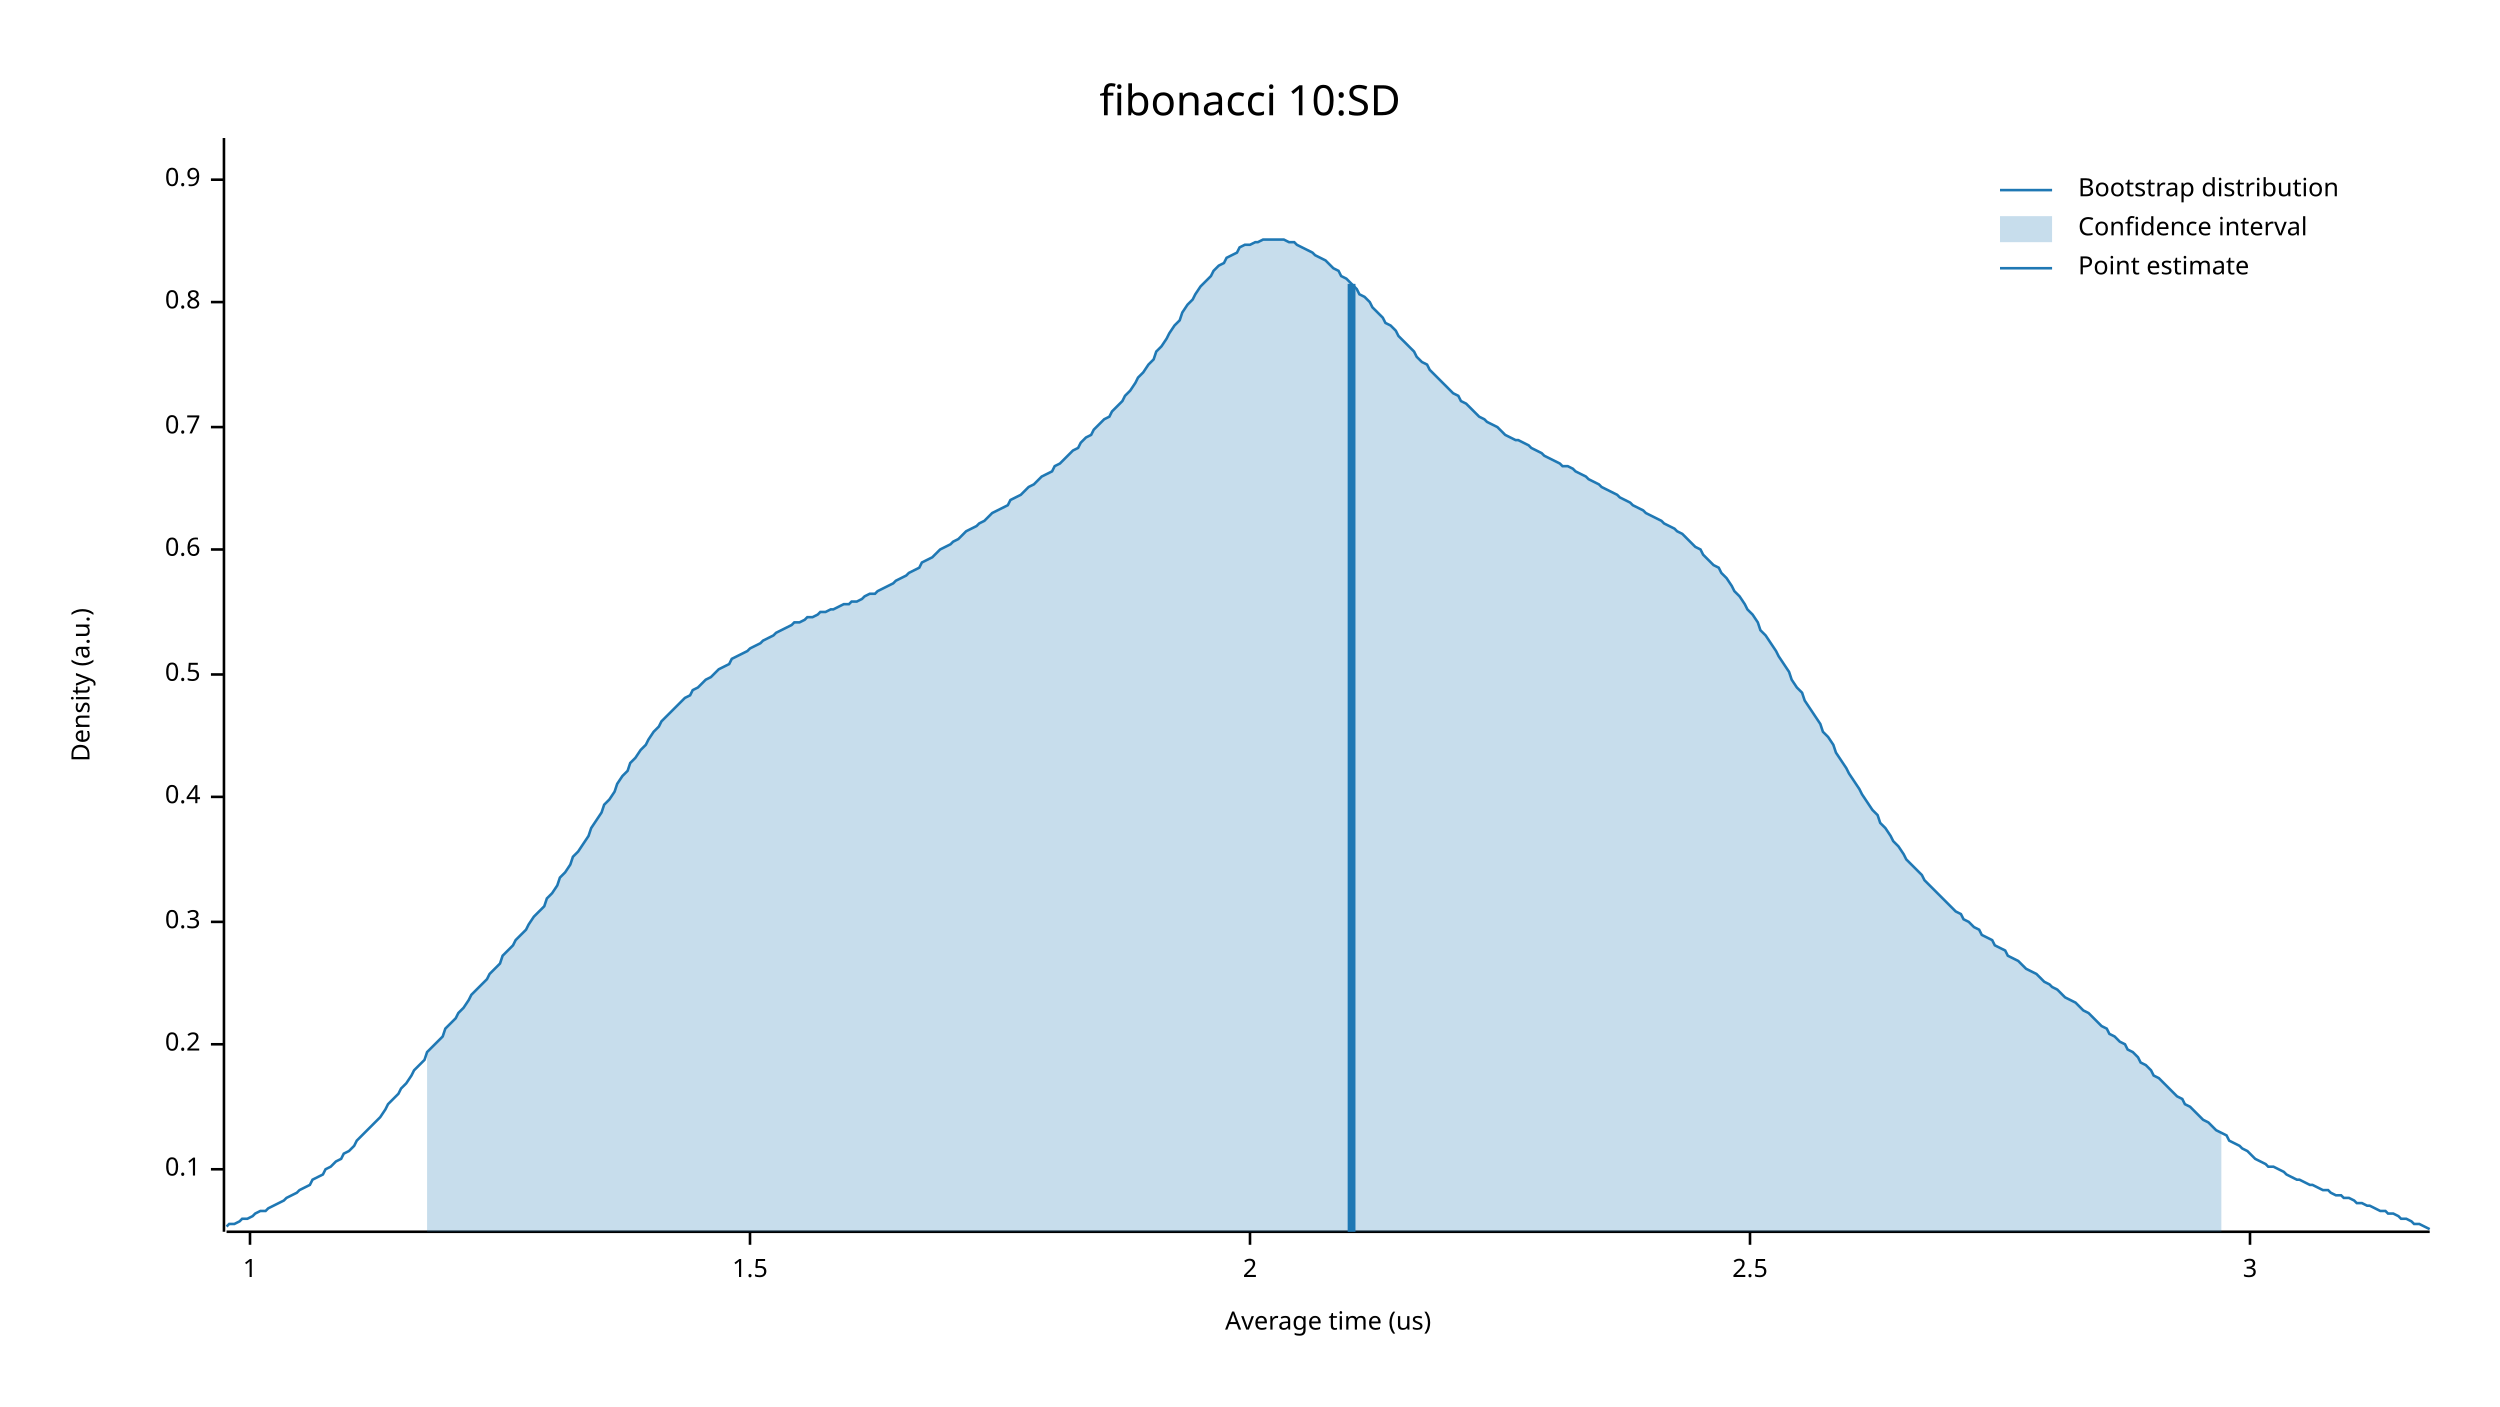
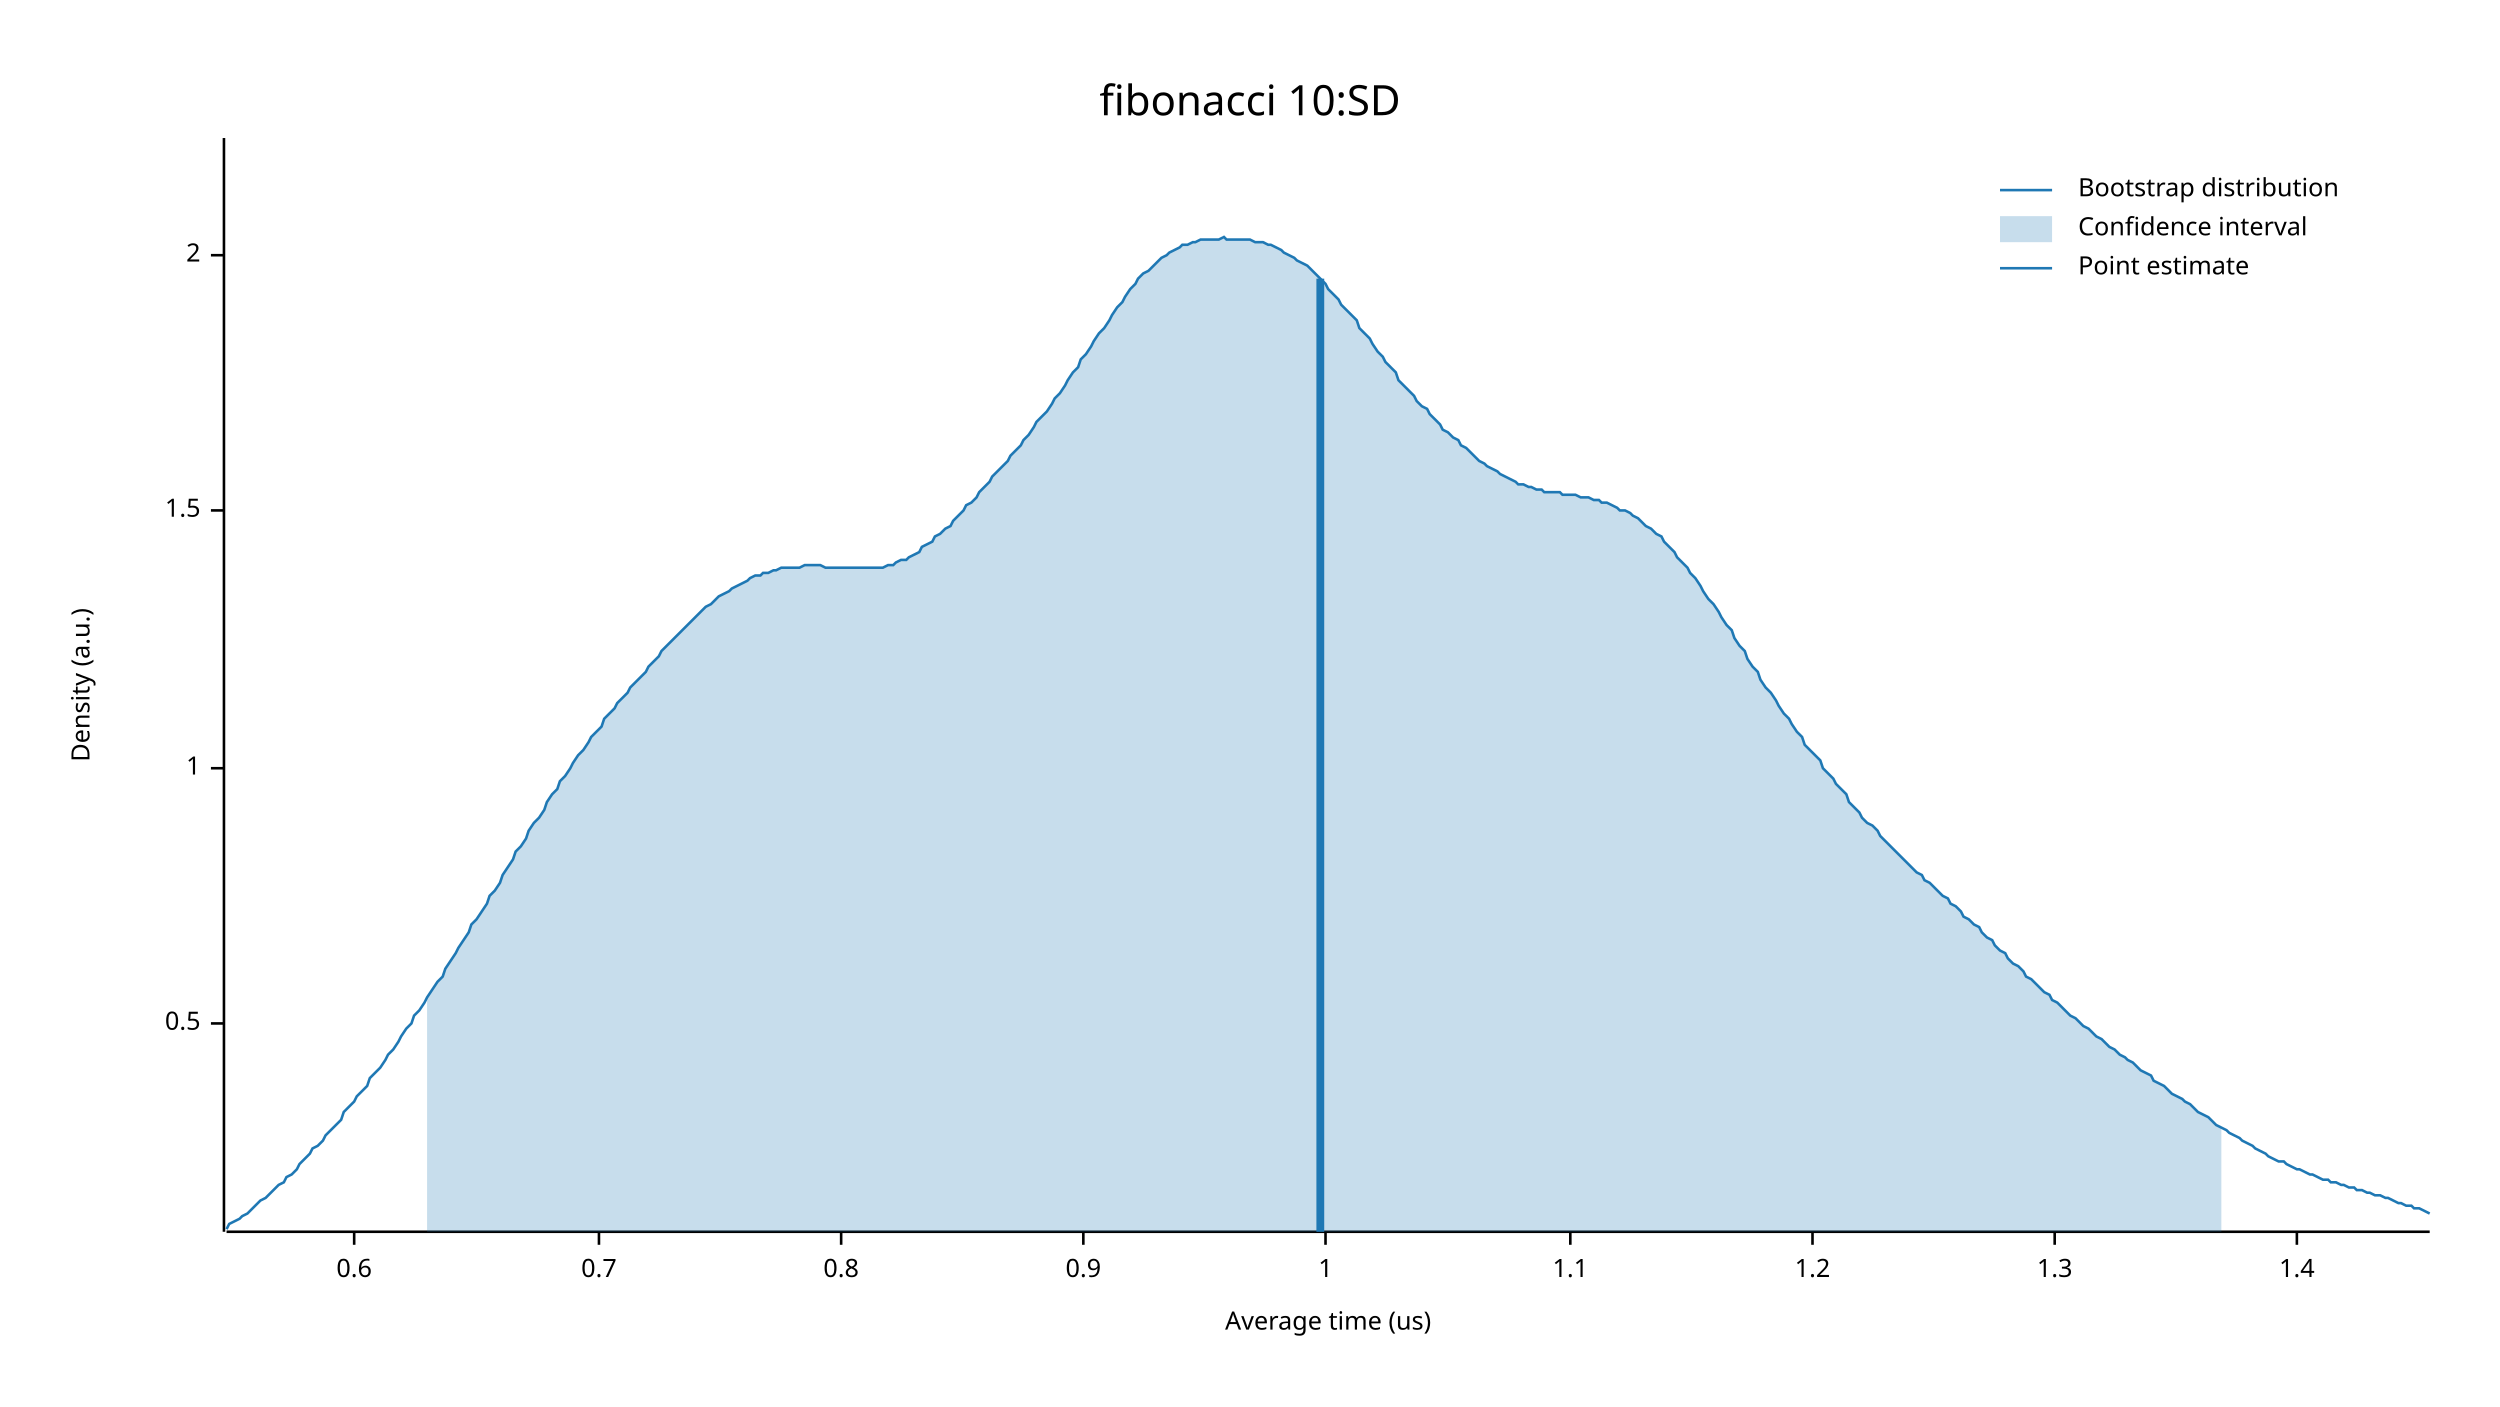
<svg xmlns="http://www.w3.org/2000/svg" width="960" height="540">
  <text x="480" y="32" dy="0.76em" text-anchor="middle" font-family="sans-serif" font-size="16.129" opacity="1" fill="#000000">
fibonacci 10:SD
</text>
  <text x="27" y="263" dy="0.76em" text-anchor="middle" font-family="sans-serif" font-size="9.677" opacity="1" fill="#000000" transform="rotate(270, 27, 263)">
Density (a.u.)
</text>
  <text x="510" y="513" dy="-0.5ex" text-anchor="middle" font-family="sans-serif" font-size="9.677" opacity="1" fill="#000000">
Average time (us)
</text>
  <polyline fill="none" opacity="1" stroke="#000000" stroke-width="1" points="86,53 86,473 " />
-   <text x="77" y="449" dy="0.5ex" text-anchor="end" font-family="sans-serif" font-size="9.677" opacity="1" fill="#000000">
- 0.1
- </text>
-   <polyline fill="none" opacity="1" stroke="#000000" stroke-width="1" points="81,449 86,449 " />
-   <text x="77" y="401" dy="0.5ex" text-anchor="end" font-family="sans-serif" font-size="9.677" opacity="1" fill="#000000">
- 0.2
- </text>
-   <polyline fill="none" opacity="1" stroke="#000000" stroke-width="1" points="81,401 86,401 " />
-   <text x="77" y="354" dy="0.5ex" text-anchor="end" font-family="sans-serif" font-size="9.677" opacity="1" fill="#000000">
- 0.3
- </text>
-   <polyline fill="none" opacity="1" stroke="#000000" stroke-width="1" points="81,354 86,354 " />
-   <text x="77" y="306" dy="0.5ex" text-anchor="end" font-family="sans-serif" font-size="9.677" opacity="1" fill="#000000">
- 0.4
- </text>
-   <polyline fill="none" opacity="1" stroke="#000000" stroke-width="1" points="81,306 86,306 " />
-   <text x="77" y="259" dy="0.5ex" text-anchor="end" font-family="sans-serif" font-size="9.677" opacity="1" fill="#000000">
+   <text x="77" y="393" dy="0.5ex" text-anchor="end" font-family="sans-serif" font-size="9.677" opacity="1" fill="#000000">
0.5
</text>
-   <polyline fill="none" opacity="1" stroke="#000000" stroke-width="1" points="81,259 86,259 " />
-   <text x="77" y="211" dy="0.5ex" text-anchor="end" font-family="sans-serif" font-size="9.677" opacity="1" fill="#000000">
+   <polyline fill="none" opacity="1" stroke="#000000" stroke-width="1" points="81,393 86,393 " />
+   <text x="77" y="295" dy="0.5ex" text-anchor="end" font-family="sans-serif" font-size="9.677" opacity="1" fill="#000000">
+ 1
+ </text>
+   <polyline fill="none" opacity="1" stroke="#000000" stroke-width="1" points="81,295 86,295 " />
+   <text x="77" y="196" dy="0.5ex" text-anchor="end" font-family="sans-serif" font-size="9.677" opacity="1" fill="#000000">
+ 1.5
+ </text>
+   <polyline fill="none" opacity="1" stroke="#000000" stroke-width="1" points="81,196 86,196 " />
+   <text x="77" y="98" dy="0.5ex" text-anchor="end" font-family="sans-serif" font-size="9.677" opacity="1" fill="#000000">
+ 2
+ </text>
+   <polyline fill="none" opacity="1" stroke="#000000" stroke-width="1" points="81,98 86,98 " />
+   <polyline fill="none" opacity="1" stroke="#000000" stroke-width="1" points="87,473 933,473 " />
+   <text x="136" y="483" dy="0.76em" text-anchor="middle" font-family="sans-serif" font-size="9.677" opacity="1" fill="#000000">
0.6
</text>
-   <polyline fill="none" opacity="1" stroke="#000000" stroke-width="1" points="81,211 86,211 " />
-   <text x="77" y="164" dy="0.5ex" text-anchor="end" font-family="sans-serif" font-size="9.677" opacity="1" fill="#000000">
+   <polyline fill="none" opacity="1" stroke="#000000" stroke-width="1" points="136,473 136,478 " />
+   <text x="230" y="483" dy="0.76em" text-anchor="middle" font-family="sans-serif" font-size="9.677" opacity="1" fill="#000000">
0.7
</text>
-   <polyline fill="none" opacity="1" stroke="#000000" stroke-width="1" points="81,164 86,164 " />
-   <text x="77" y="116" dy="0.5ex" text-anchor="end" font-family="sans-serif" font-size="9.677" opacity="1" fill="#000000">
+   <polyline fill="none" opacity="1" stroke="#000000" stroke-width="1" points="230,473 230,478 " />
+   <text x="323" y="483" dy="0.76em" text-anchor="middle" font-family="sans-serif" font-size="9.677" opacity="1" fill="#000000">
0.8
</text>
-   <polyline fill="none" opacity="1" stroke="#000000" stroke-width="1" points="81,116 86,116 " />
-   <text x="77" y="69" dy="0.5ex" text-anchor="end" font-family="sans-serif" font-size="9.677" opacity="1" fill="#000000">
+   <polyline fill="none" opacity="1" stroke="#000000" stroke-width="1" points="323,473 323,478 " />
+   <text x="416" y="483" dy="0.76em" text-anchor="middle" font-family="sans-serif" font-size="9.677" opacity="1" fill="#000000">
0.9
</text>
-   <polyline fill="none" opacity="1" stroke="#000000" stroke-width="1" points="81,69 86,69 " />
-   <polyline fill="none" opacity="1" stroke="#000000" stroke-width="1" points="87,473 933,473 " />
-   <text x="96" y="483" dy="0.76em" text-anchor="middle" font-family="sans-serif" font-size="9.677" opacity="1" fill="#000000">
+   <polyline fill="none" opacity="1" stroke="#000000" stroke-width="1" points="416,473 416,478 " />
+   <text x="509" y="483" dy="0.76em" text-anchor="middle" font-family="sans-serif" font-size="9.677" opacity="1" fill="#000000">
1
</text>
-   <polyline fill="none" opacity="1" stroke="#000000" stroke-width="1" points="96,473 96,478 " />
-   <text x="288" y="483" dy="0.76em" text-anchor="middle" font-family="sans-serif" font-size="9.677" opacity="1" fill="#000000">
- 1.5
+   <polyline fill="none" opacity="1" stroke="#000000" stroke-width="1" points="509,473 509,478 " />
+   <text x="603" y="483" dy="0.76em" text-anchor="middle" font-family="sans-serif" font-size="9.677" opacity="1" fill="#000000">
+ 1.1
</text>
-   <polyline fill="none" opacity="1" stroke="#000000" stroke-width="1" points="288,473 288,478 " />
-   <text x="480" y="483" dy="0.76em" text-anchor="middle" font-family="sans-serif" font-size="9.677" opacity="1" fill="#000000">
- 2
+   <polyline fill="none" opacity="1" stroke="#000000" stroke-width="1" points="603,473 603,478 " />
+   <text x="696" y="483" dy="0.76em" text-anchor="middle" font-family="sans-serif" font-size="9.677" opacity="1" fill="#000000">
+ 1.2
</text>
-   <polyline fill="none" opacity="1" stroke="#000000" stroke-width="1" points="480,473 480,478 " />
-   <text x="672" y="483" dy="0.76em" text-anchor="middle" font-family="sans-serif" font-size="9.677" opacity="1" fill="#000000">
- 2.5
+   <polyline fill="none" opacity="1" stroke="#000000" stroke-width="1" points="696,473 696,478 " />
+   <text x="789" y="483" dy="0.76em" text-anchor="middle" font-family="sans-serif" font-size="9.677" opacity="1" fill="#000000">
+ 1.3
</text>
-   <polyline fill="none" opacity="1" stroke="#000000" stroke-width="1" points="672,473 672,478 " />
-   <text x="864" y="483" dy="0.76em" text-anchor="middle" font-family="sans-serif" font-size="9.677" opacity="1" fill="#000000">
- 3
+   <polyline fill="none" opacity="1" stroke="#000000" stroke-width="1" points="789,473 789,478 " />
+   <text x="882" y="483" dy="0.76em" text-anchor="middle" font-family="sans-serif" font-size="9.677" opacity="1" fill="#000000">
+ 1.4
</text>
-   <polyline fill="none" opacity="1" stroke="#000000" stroke-width="1" points="864,473 864,478 " />
-   <polyline fill="none" opacity="1" stroke="#1F78B4" stroke-width="1" points="87,471 88,470 90,470 92,469 93,468 95,468 97,467 98,466 100,465 102,465 103,464 105,463 107,462 109,461 110,460 112,459 114,458 115,457 117,456 119,455 120,453 122,452 124,451 125,449 127,448 129,446 131,445 132,443 134,442 136,440 137,438 139,436 141,434 142,433 144,431 146,429 148,426 149,424 151,422 153,420 154,418 156,416 158,413 159,411 161,409 163,407 164,404 166,402 168,400 170,398 171,395 173,393 175,391 176,389 178,387 180,384 181,382 183,380 185,378 187,376 188,374 190,372 192,370 193,367 195,365 197,363 198,361 200,359 202,357 203,355 205,352 207,350 209,348 210,345 212,343 214,340 215,337 217,335 219,332 220,329 222,327 224,324 226,321 227,318 229,315 231,312 232,309 234,307 236,304 237,301 239,298 241,296 242,293 244,291 246,288 248,286 249,284 251,281 253,279 254,277 256,275 258,273 259,272 261,270 263,268 265,267 266,265 268,264 270,262 271,261 273,260 275,258 276,257 278,256 280,255 281,253 283,252 285,251 287,250 288,249 290,248 292,247 293,246 295,245 297,244 298,243 300,242 302,241 304,240 305,239 307,239 309,238 310,237 312,237 314,236 315,235 317,235 319,234 320,234 322,233 324,232 326,232 327,231 329,231 331,230 332,229 334,228 336,228 337,227 339,226 341,225 343,224 344,223 346,222 348,221 349,220 351,219 353,218 354,216 356,215 358,214 359,213 361,211 363,210 365,209 366,208 368,207 370,205 371,204 373,203 375,202 376,201 378,200 380,198 381,197 383,196 385,195 387,194 388,192 390,191 392,190 393,189 395,187 397,186 398,185 400,183 402,182 404,181 405,179 407,178 409,176 410,175 412,173 414,172 415,170 417,168 419,167 420,165 422,163 424,161 426,160 427,158 429,156 431,154 432,152 434,150 436,147 437,145 439,143 441,140 443,138 444,135 446,133 448,130 449,128 451,125 453,123 454,120 456,117 458,115 459,113 461,110 463,108 465,106 466,104 468,102 470,101 471,99 473,98 475,97 476,95 478,94 480,94 482,93 483,93 485,92 487,92 488,92 490,92 492,92 493,92 495,93 497,93 498,94 500,95 502,96 504,97 505,98 507,99 509,100 510,101 512,103 514,104 515,106 517,107 519,109 521,111 522,113 524,114 526,116 527,118 529,120 531,122 532,124 534,125 536,127 537,129 539,131 541,133 543,135 544,137 546,139 548,140 549,142 551,144 553,146 554,147 556,149 558,151 560,152 561,154 563,155 565,157 566,158 568,160 570,161 571,162 573,163 575,164 576,165 578,167 580,168 582,169 583,169 585,170 587,171 588,172 590,173 592,174 593,175 595,176 597,177 599,178 600,179 602,179 604,180 605,181 607,182 609,183 610,184 612,185 614,186 615,187 617,188 619,189 621,190 622,191 624,192 626,193 627,194 629,195 631,196 632,197 634,198 636,199 638,200 639,201 641,202 643,203 644,204 646,205 648,207 649,208 651,210 653,211 654,213 656,215 658,217 660,218 661,220 663,222 665,225 666,227 668,229 670,232 671,234 673,236 675,239 676,242 678,244 680,247 682,250 683,252 685,255 687,258 688,261 690,264 692,266 693,269 695,272 697,275 699,278 700,281 702,283 704,286 705,289 707,292 709,295 710,297 712,300 714,303 715,305 717,308 719,311 721,313 722,316 724,318 726,321 727,323 729,325 731,328 732,330 734,332 736,334 738,336 739,338 741,340 743,342 744,343 746,345 748,347 749,348 751,350 753,351 754,353 756,354 758,356 760,357 761,359 763,360 765,361 766,363 768,364 770,365 771,367 773,368 775,369 777,371 778,372 780,373 782,374 783,375 785,377 787,378 788,379 790,380 792,382 793,383 795,384 797,385 799,387 800,388 802,389 804,391 805,392 807,394 809,395 810,397 812,398 814,400 816,401 817,403 819,404 821,406 822,408 824,409 826,411 827,413 829,414 831,416 832,417 834,419 836,421 838,422 839,424 841,425 843,427 844,428 846,430 848,431 849,432 851,434 853,435 855,436 856,438 858,439 860,440 861,441 863,442 865,444 866,445 868,446 870,447 871,448 873,448 875,449 877,450 878,451 880,452 882,453 883,453 885,454 887,455 888,455 890,456 892,457 894,457 895,458 897,459 899,459 900,460 902,460 904,461 905,462 907,462 909,463 910,463 912,464 914,465 916,465 917,466 919,466 921,467 922,468 924,468 926,469 927,470 929,470 931,471 933,472 " />
-   <polygon opacity="0.25" fill="#1F78B4" points="164,404 166,402 168,400 170,398 171,395 173,393 175,391 176,389 178,387 180,384 181,382 183,380 185,378 187,376 188,374 190,372 192,370 193,367 195,365 197,363 198,361 200,359 202,357 203,355 205,352 207,350 209,348 210,345 212,343 214,340 215,337 217,335 219,332 220,329 222,327 224,324 226,321 227,318 229,315 231,312 232,309 234,307 236,304 237,301 239,298 241,296 242,293 244,291 246,288 248,286 249,284 251,281 253,279 254,277 256,275 258,273 259,272 261,270 263,268 265,267 266,265 268,264 270,262 271,261 273,260 275,258 276,257 278,256 280,255 281,253 283,252 285,251 287,250 288,249 290,248 292,247 293,246 295,245 297,244 298,243 300,242 302,241 304,240 305,239 307,239 309,238 310,237 312,237 314,236 315,235 317,235 319,234 320,234 322,233 324,232 326,232 327,231 329,231 331,230 332,229 334,228 336,228 337,227 339,226 341,225 343,224 344,223 346,222 348,221 349,220 351,219 353,218 354,216 356,215 358,214 359,213 361,211 363,210 365,209 366,208 368,207 370,205 371,204 373,203 375,202 376,201 378,200 380,198 381,197 383,196 385,195 387,194 388,192 390,191 392,190 393,189 395,187 397,186 398,185 400,183 402,182 404,181 405,179 407,178 409,176 410,175 412,173 414,172 415,170 417,168 419,167 420,165 422,163 424,161 426,160 427,158 429,156 431,154 432,152 434,150 436,147 437,145 439,143 441,140 443,138 444,135 446,133 448,130 449,128 451,125 453,123 454,120 456,117 458,115 459,113 461,110 463,108 465,106 466,104 468,102 470,101 471,99 473,98 475,97 476,95 478,94 480,94 482,93 483,93 485,92 487,92 488,92 490,92 492,92 493,92 495,93 497,93 498,94 500,95 502,96 504,97 505,98 507,99 509,100 510,101 512,103 514,104 515,106 517,107 519,109 521,111 522,113 524,114 526,116 527,118 529,120 531,122 532,124 534,125 536,127 537,129 539,131 541,133 543,135 544,137 546,139 548,140 549,142 551,144 553,146 554,147 556,149 558,151 560,152 561,154 563,155 565,157 566,158 568,160 570,161 571,162 573,163 575,164 576,165 578,167 580,168 582,169 583,169 585,170 587,171 588,172 590,173 592,174 593,175 595,176 597,177 599,178 600,179 602,179 604,180 605,181 607,182 609,183 610,184 612,185 614,186 615,187 617,188 619,189 621,190 622,191 624,192 626,193 627,194 629,195 631,196 632,197 634,198 636,199 638,200 639,201 641,202 643,203 644,204 646,205 648,207 649,208 651,210 653,211 654,213 656,215 658,217 660,218 661,220 663,222 665,225 666,227 668,229 670,232 671,234 673,236 675,239 676,242 678,244 680,247 682,250 683,252 685,255 687,258 688,261 690,264 692,266 693,269 695,272 697,275 699,278 700,281 702,283 704,286 705,289 707,292 709,295 710,297 712,300 714,303 715,305 717,308 719,311 721,313 722,316 724,318 726,321 727,323 729,325 731,328 732,330 734,332 736,334 738,336 739,338 741,340 743,342 744,343 746,345 748,347 749,348 751,350 753,351 754,353 756,354 758,356 760,357 761,359 763,360 765,361 766,363 768,364 770,365 771,367 773,368 775,369 777,371 778,372 780,373 782,374 783,375 785,377 787,378 788,379 790,380 792,382 793,383 795,384 797,385 799,387 800,388 802,389 804,391 805,392 807,394 809,395 810,397 812,398 814,400 816,401 817,403 819,404 821,406 822,408 824,409 826,411 827,413 829,414 831,416 832,417 834,419 836,421 838,422 839,424 841,425 843,427 844,428 846,430 848,431 849,432 851,434 853,435 853,473 164,473 " />
-   <polyline fill="none" opacity="1" stroke="#1F78B4" stroke-width="3" points="519,473 519,109 " />
+   <polyline fill="none" opacity="1" stroke="#000000" stroke-width="1" points="882,473 882,478 " />
+   <polyline fill="none" opacity="1" stroke="#1F78B4" stroke-width="1" points="87,472 88,470 90,469 92,468 93,467 95,466 97,464 98,463 100,461 102,460 103,459 105,457 107,455 109,454 110,452 112,451 114,449 115,447 117,445 119,443 120,441 122,440 124,438 125,436 127,434 129,432 131,430 132,427 134,425 136,423 137,421 139,419 141,417 142,414 144,412 146,410 148,407 149,405 151,403 153,400 154,398 156,395 158,393 159,390 161,388 163,385 164,383 166,380 168,377 170,375 171,372 173,369 175,366 176,364 178,361 180,358 181,355 183,353 185,350 187,347 188,344 190,342 192,339 193,336 195,333 197,330 198,327 200,325 202,322 203,319 205,316 207,314 209,311 210,308 212,305 214,303 215,300 217,298 219,295 220,293 222,290 224,288 226,285 227,283 229,281 231,279 232,276 234,274 236,272 237,270 239,268 241,266 242,264 244,262 246,260 248,258 249,256 251,254 253,252 254,250 256,248 258,246 259,245 261,243 263,241 265,239 266,238 268,236 270,234 271,233 273,232 275,230 276,229 278,228 280,227 281,226 283,225 285,224 287,223 288,222 290,221 292,221 293,220 295,220 297,219 298,219 300,218 302,218 304,218 305,218 307,218 309,217 310,217 312,217 314,217 315,217 317,218 319,218 320,218 322,218 324,218 326,218 327,218 329,218 331,218 332,218 334,218 336,218 337,218 339,218 341,217 343,217 344,216 346,215 348,215 349,214 351,213 353,212 354,210 356,209 358,208 359,206 361,205 363,203 365,202 366,200 368,198 370,196 371,194 373,193 375,191 376,189 378,187 380,185 381,183 383,181 385,179 387,177 388,175 390,173 392,171 393,169 395,167 397,164 398,162 400,160 402,158 404,155 405,153 407,151 409,148 410,146 412,143 414,141 415,138 417,136 419,133 420,131 422,128 424,126 426,123 427,121 429,118 431,116 432,114 434,111 436,109 437,107 439,105 441,104 443,102 444,101 446,99 448,98 449,97 451,96 453,95 454,94 456,94 458,93 459,93 461,92 463,92 465,92 466,92 468,92 470,91 471,92 473,92 475,92 476,92 478,92 480,92 482,93 483,93 485,93 487,94 488,94 490,95 492,96 493,97 495,98 497,99 498,100 500,101 502,102 504,104 505,105 507,107 509,109 510,111 512,113 514,115 515,117 517,119 519,121 521,123 522,126 524,128 526,130 527,132 529,135 531,137 532,139 534,141 536,143 537,146 539,148 541,150 543,152 544,154 546,156 548,157 549,159 551,161 553,163 554,165 556,166 558,168 560,169 561,171 563,172 565,174 566,175 568,177 570,178 571,179 573,180 575,181 576,182 578,183 580,184 582,185 583,186 585,186 587,187 588,187 590,188 592,188 593,189 595,189 597,189 599,189 600,190 602,190 604,190 605,190 607,191 609,191 610,191 612,192 614,192 615,193 617,193 619,194 621,195 622,196 624,196 626,197 627,198 629,199 631,201 632,202 634,203 636,205 638,206 639,208 641,210 643,212 644,214 646,216 648,218 649,220 651,222 653,225 654,227 656,230 658,232 660,235 661,237 663,240 665,242 666,245 668,248 670,250 671,253 673,256 675,258 676,261 678,264 680,266 682,269 683,271 685,274 687,276 688,278 690,281 692,283 693,286 695,288 697,290 699,292 700,295 702,297 704,299 705,301 707,303 709,305 710,308 712,310 714,312 715,314 717,316 719,317 721,319 722,321 724,323 726,325 727,326 729,328 731,330 732,331 734,333 736,335 738,336 739,338 741,339 743,341 744,342 746,344 748,345 749,347 751,348 753,350 754,352 756,353 758,355 760,356 761,358 763,360 765,361 766,363 768,365 770,366 771,368 773,370 775,371 777,373 778,375 780,376 782,378 783,379 785,381 787,382 788,384 790,385 792,387 793,388 795,390 797,391 799,393 800,394 802,395 804,397 805,398 807,399 809,401 810,402 812,403 814,405 816,406 817,407 819,408 821,410 822,411 824,412 826,413 827,415 829,416 831,417 832,418 834,420 836,421 838,422 839,423 841,424 843,426 844,427 846,428 848,429 849,430 851,432 853,433 855,434 856,435 858,436 860,437 861,438 863,439 865,440 866,441 868,442 870,443 871,444 873,445 875,446 877,446 878,447 880,448 882,449 883,449 885,450 887,451 888,451 890,452 892,453 894,453 895,454 897,454 899,455 900,455 902,456 904,456 905,457 907,457 909,458 910,458 912,459 914,459 916,460 917,460 919,461 921,462 922,462 924,463 926,463 927,464 929,464 931,465 933,466 " />
+   <polygon opacity="0.25" fill="#1F78B4" points="164,383 166,380 168,377 170,375 171,372 173,369 175,366 176,364 178,361 180,358 181,355 183,353 185,350 187,347 188,344 190,342 192,339 193,336 195,333 197,330 198,327 200,325 202,322 203,319 205,316 207,314 209,311 210,308 212,305 214,303 215,300 217,298 219,295 220,293 222,290 224,288 226,285 227,283 229,281 231,279 232,276 234,274 236,272 237,270 239,268 241,266 242,264 244,262 246,260 248,258 249,256 251,254 253,252 254,250 256,248 258,246 259,245 261,243 263,241 265,239 266,238 268,236 270,234 271,233 273,232 275,230 276,229 278,228 280,227 281,226 283,225 285,224 287,223 288,222 290,221 292,221 293,220 295,220 297,219 298,219 300,218 302,218 304,218 305,218 307,218 309,217 310,217 312,217 314,217 315,217 317,218 319,218 320,218 322,218 324,218 326,218 327,218 329,218 331,218 332,218 334,218 336,218 337,218 339,218 341,217 343,217 344,216 346,215 348,215 349,214 351,213 353,212 354,210 356,209 358,208 359,206 361,205 363,203 365,202 366,200 368,198 370,196 371,194 373,193 375,191 376,189 378,187 380,185 381,183 383,181 385,179 387,177 388,175 390,173 392,171 393,169 395,167 397,164 398,162 400,160 402,158 404,155 405,153 407,151 409,148 410,146 412,143 414,141 415,138 417,136 419,133 420,131 422,128 424,126 426,123 427,121 429,118 431,116 432,114 434,111 436,109 437,107 439,105 441,104 443,102 444,101 446,99 448,98 449,97 451,96 453,95 454,94 456,94 458,93 459,93 461,92 463,92 465,92 466,92 468,92 470,91 471,92 473,92 475,92 476,92 478,92 480,92 482,93 483,93 485,93 487,94 488,94 490,95 492,96 493,97 495,98 497,99 498,100 500,101 502,102 504,104 505,105 507,107 509,109 510,111 512,113 514,115 515,117 517,119 519,121 521,123 522,126 524,128 526,130 527,132 529,135 531,137 532,139 534,141 536,143 537,146 539,148 541,150 543,152 544,154 546,156 548,157 549,159 551,161 553,163 554,165 556,166 558,168 560,169 561,171 563,172 565,174 566,175 568,177 570,178 571,179 573,180 575,181 576,182 578,183 580,184 582,185 583,186 585,186 587,187 588,187 590,188 592,188 593,189 595,189 597,189 599,189 600,190 602,190 604,190 605,190 607,191 609,191 610,191 612,192 614,192 615,193 617,193 619,194 621,195 622,196 624,196 626,197 627,198 629,199 631,201 632,202 634,203 636,205 638,206 639,208 641,210 643,212 644,214 646,216 648,218 649,220 651,222 653,225 654,227 656,230 658,232 660,235 661,237 663,240 665,242 666,245 668,248 670,250 671,253 673,256 675,258 676,261 678,264 680,266 682,269 683,271 685,274 687,276 688,278 690,281 692,283 693,286 695,288 697,290 699,292 700,295 702,297 704,299 705,301 707,303 709,305 710,308 712,310 714,312 715,314 717,316 719,317 721,319 722,321 724,323 726,325 727,326 729,328 731,330 732,331 734,333 736,335 738,336 739,338 741,339 743,341 744,342 746,344 748,345 749,347 751,348 753,350 754,352 756,353 758,355 760,356 761,358 763,360 765,361 766,363 768,365 770,366 771,368 773,370 775,371 777,373 778,375 780,376 782,378 783,379 785,381 787,382 788,384 790,385 792,387 793,388 795,390 797,391 799,393 800,394 802,395 804,397 805,398 807,399 809,401 810,402 812,403 814,405 816,406 817,407 819,408 821,410 822,411 824,412 826,413 827,415 829,416 831,417 832,418 834,420 836,421 838,422 839,423 841,424 843,426 844,427 846,428 848,429 849,430 851,432 853,433 853,473 164,473 " />
+   <polyline fill="none" opacity="1" stroke="#1F78B4" stroke-width="3" points="507,473 507,107 " />
  <text x="798" y="68" dy="0.76em" text-anchor="start" font-family="sans-serif" font-size="9.677" opacity="1" fill="#000000">
Bootstrap distribution
</text>
  <text x="798" y="83" dy="0.76em" text-anchor="start" font-family="sans-serif" font-size="9.677" opacity="1" fill="#000000">
Confidence interval
</text>
  <text x="798" y="98" dy="0.76em" text-anchor="start" font-family="sans-serif" font-size="9.677" opacity="1" fill="#000000">
Point estimate
</text>
  <polyline fill="none" opacity="1" stroke="#1F78B4" stroke-width="1" points="768,73 788,73 " />
  <rect x="768" y="83" width="20" height="10" opacity="0.25" fill="#1F78B4" stroke="none" />
  <polyline fill="none" opacity="1" stroke="#1F78B4" stroke-width="1" points="768,103 788,103 " />
</svg>
